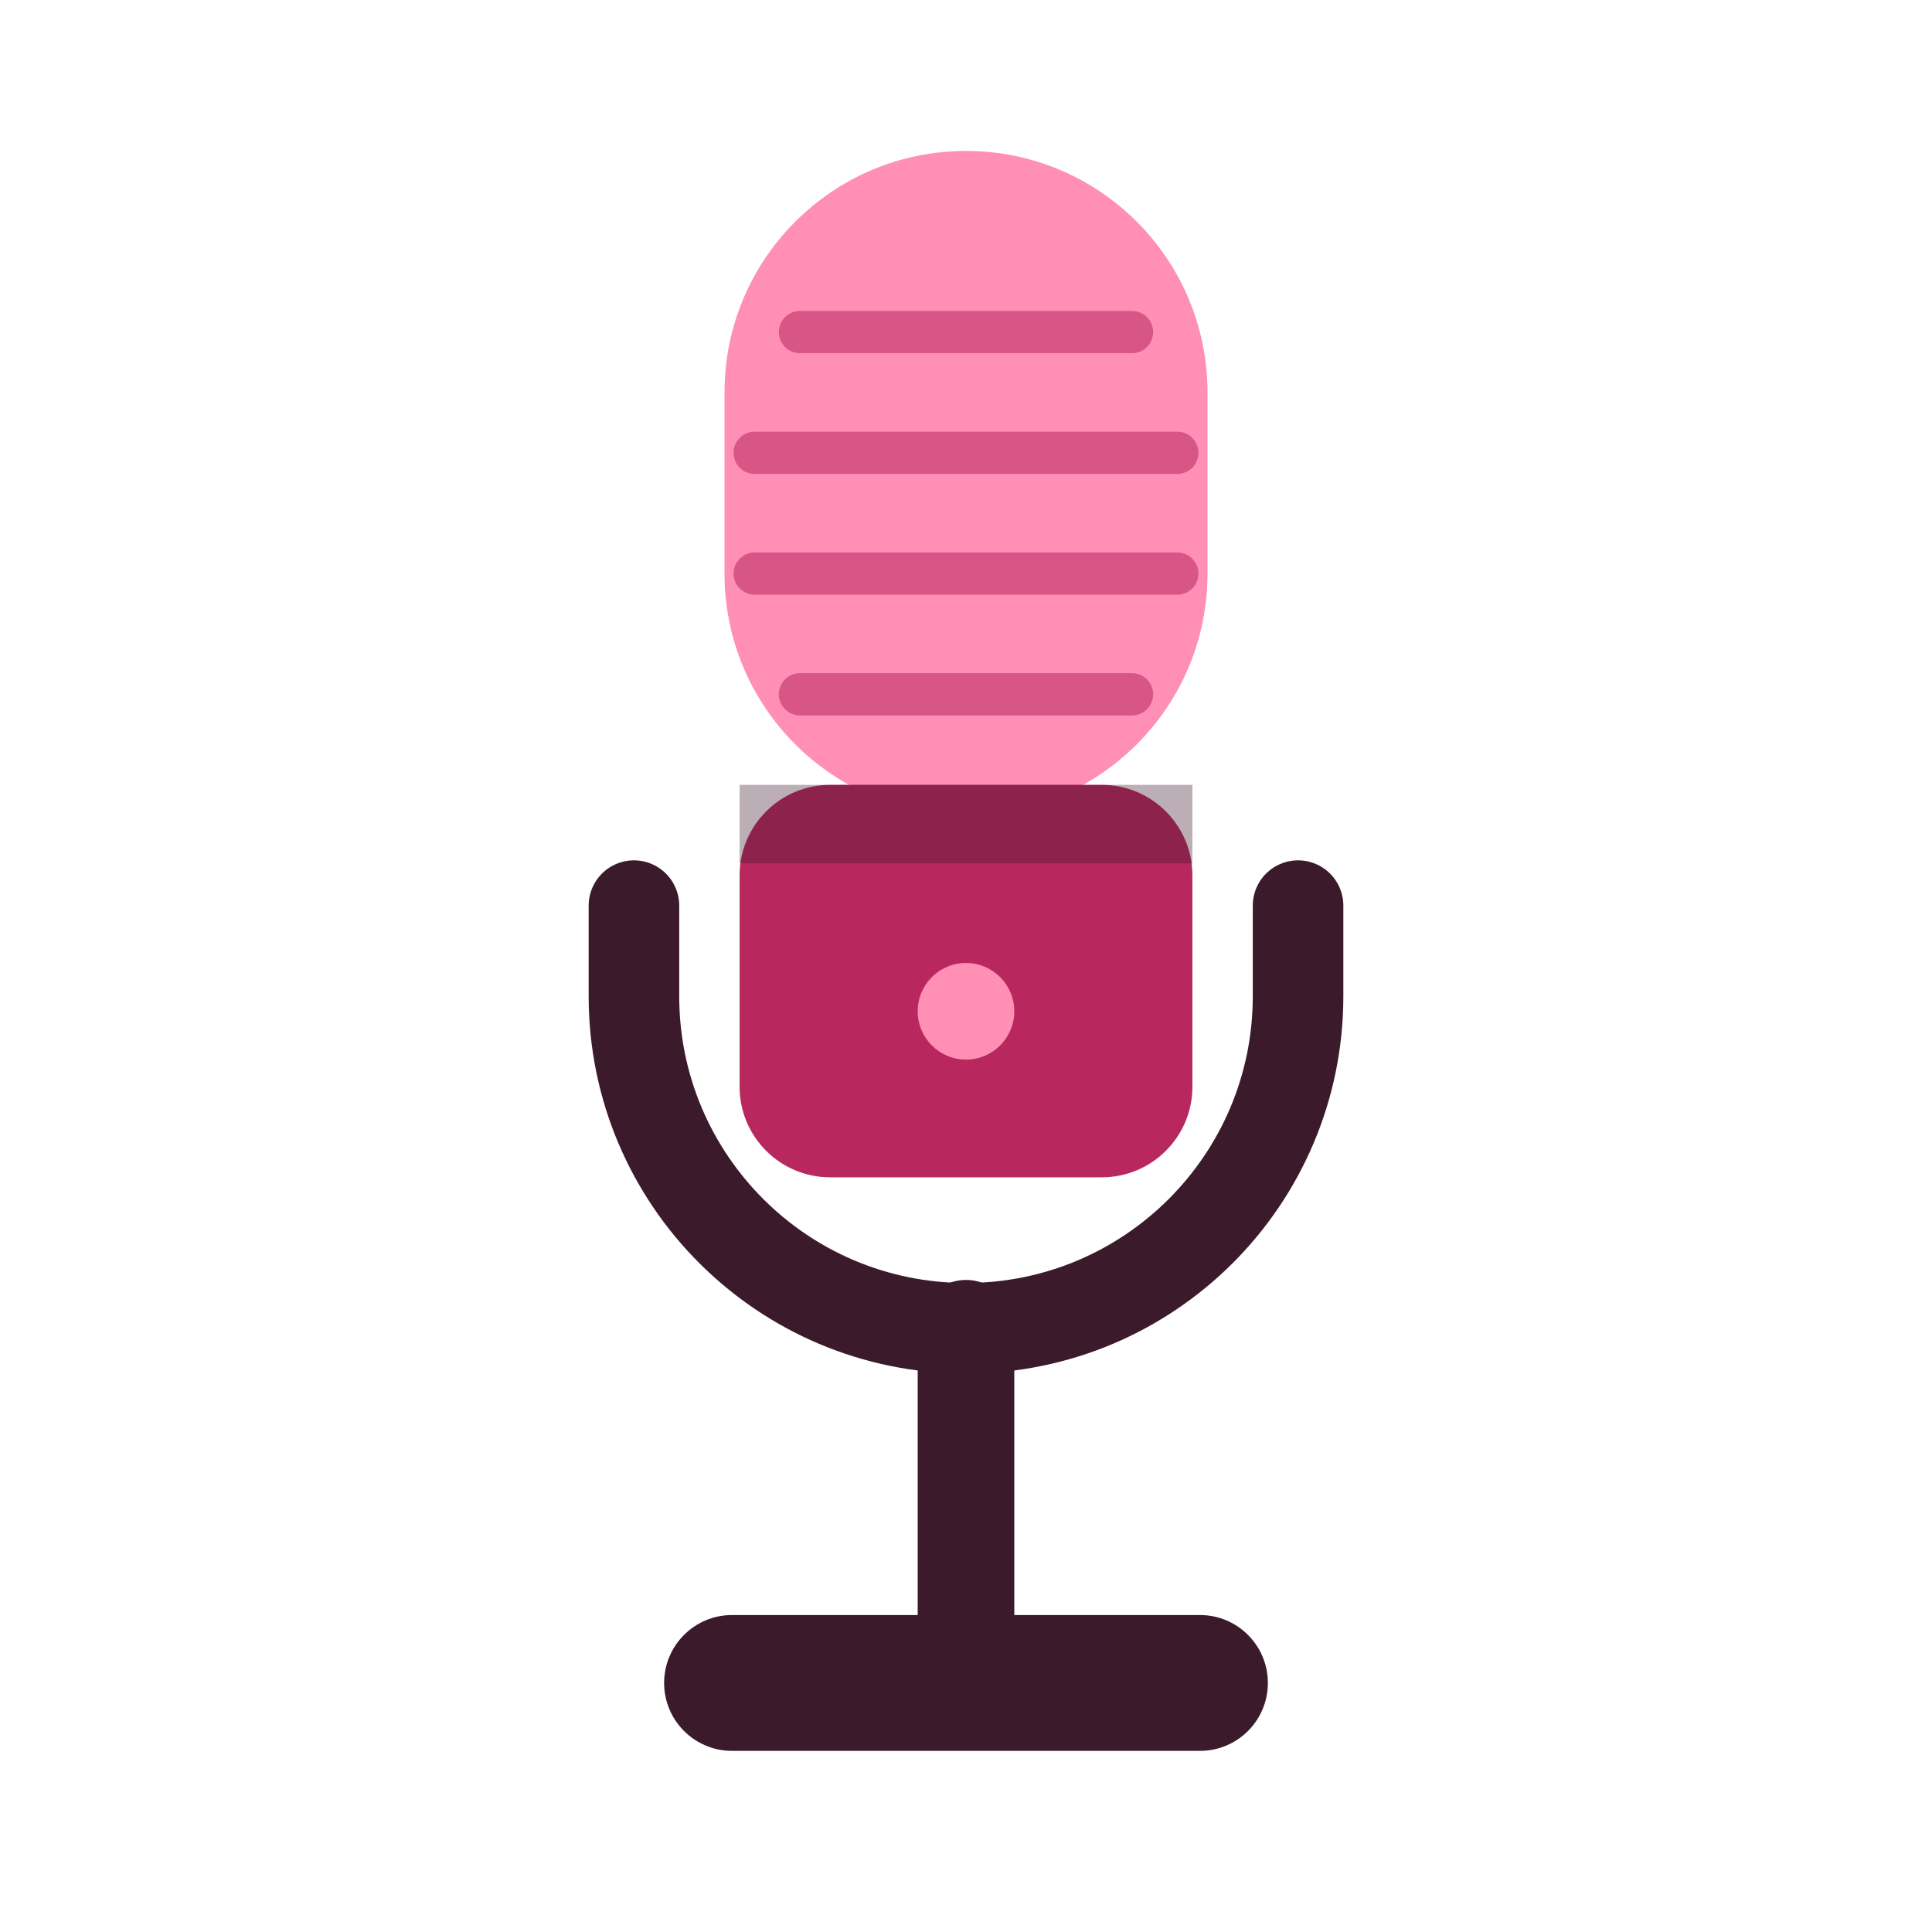
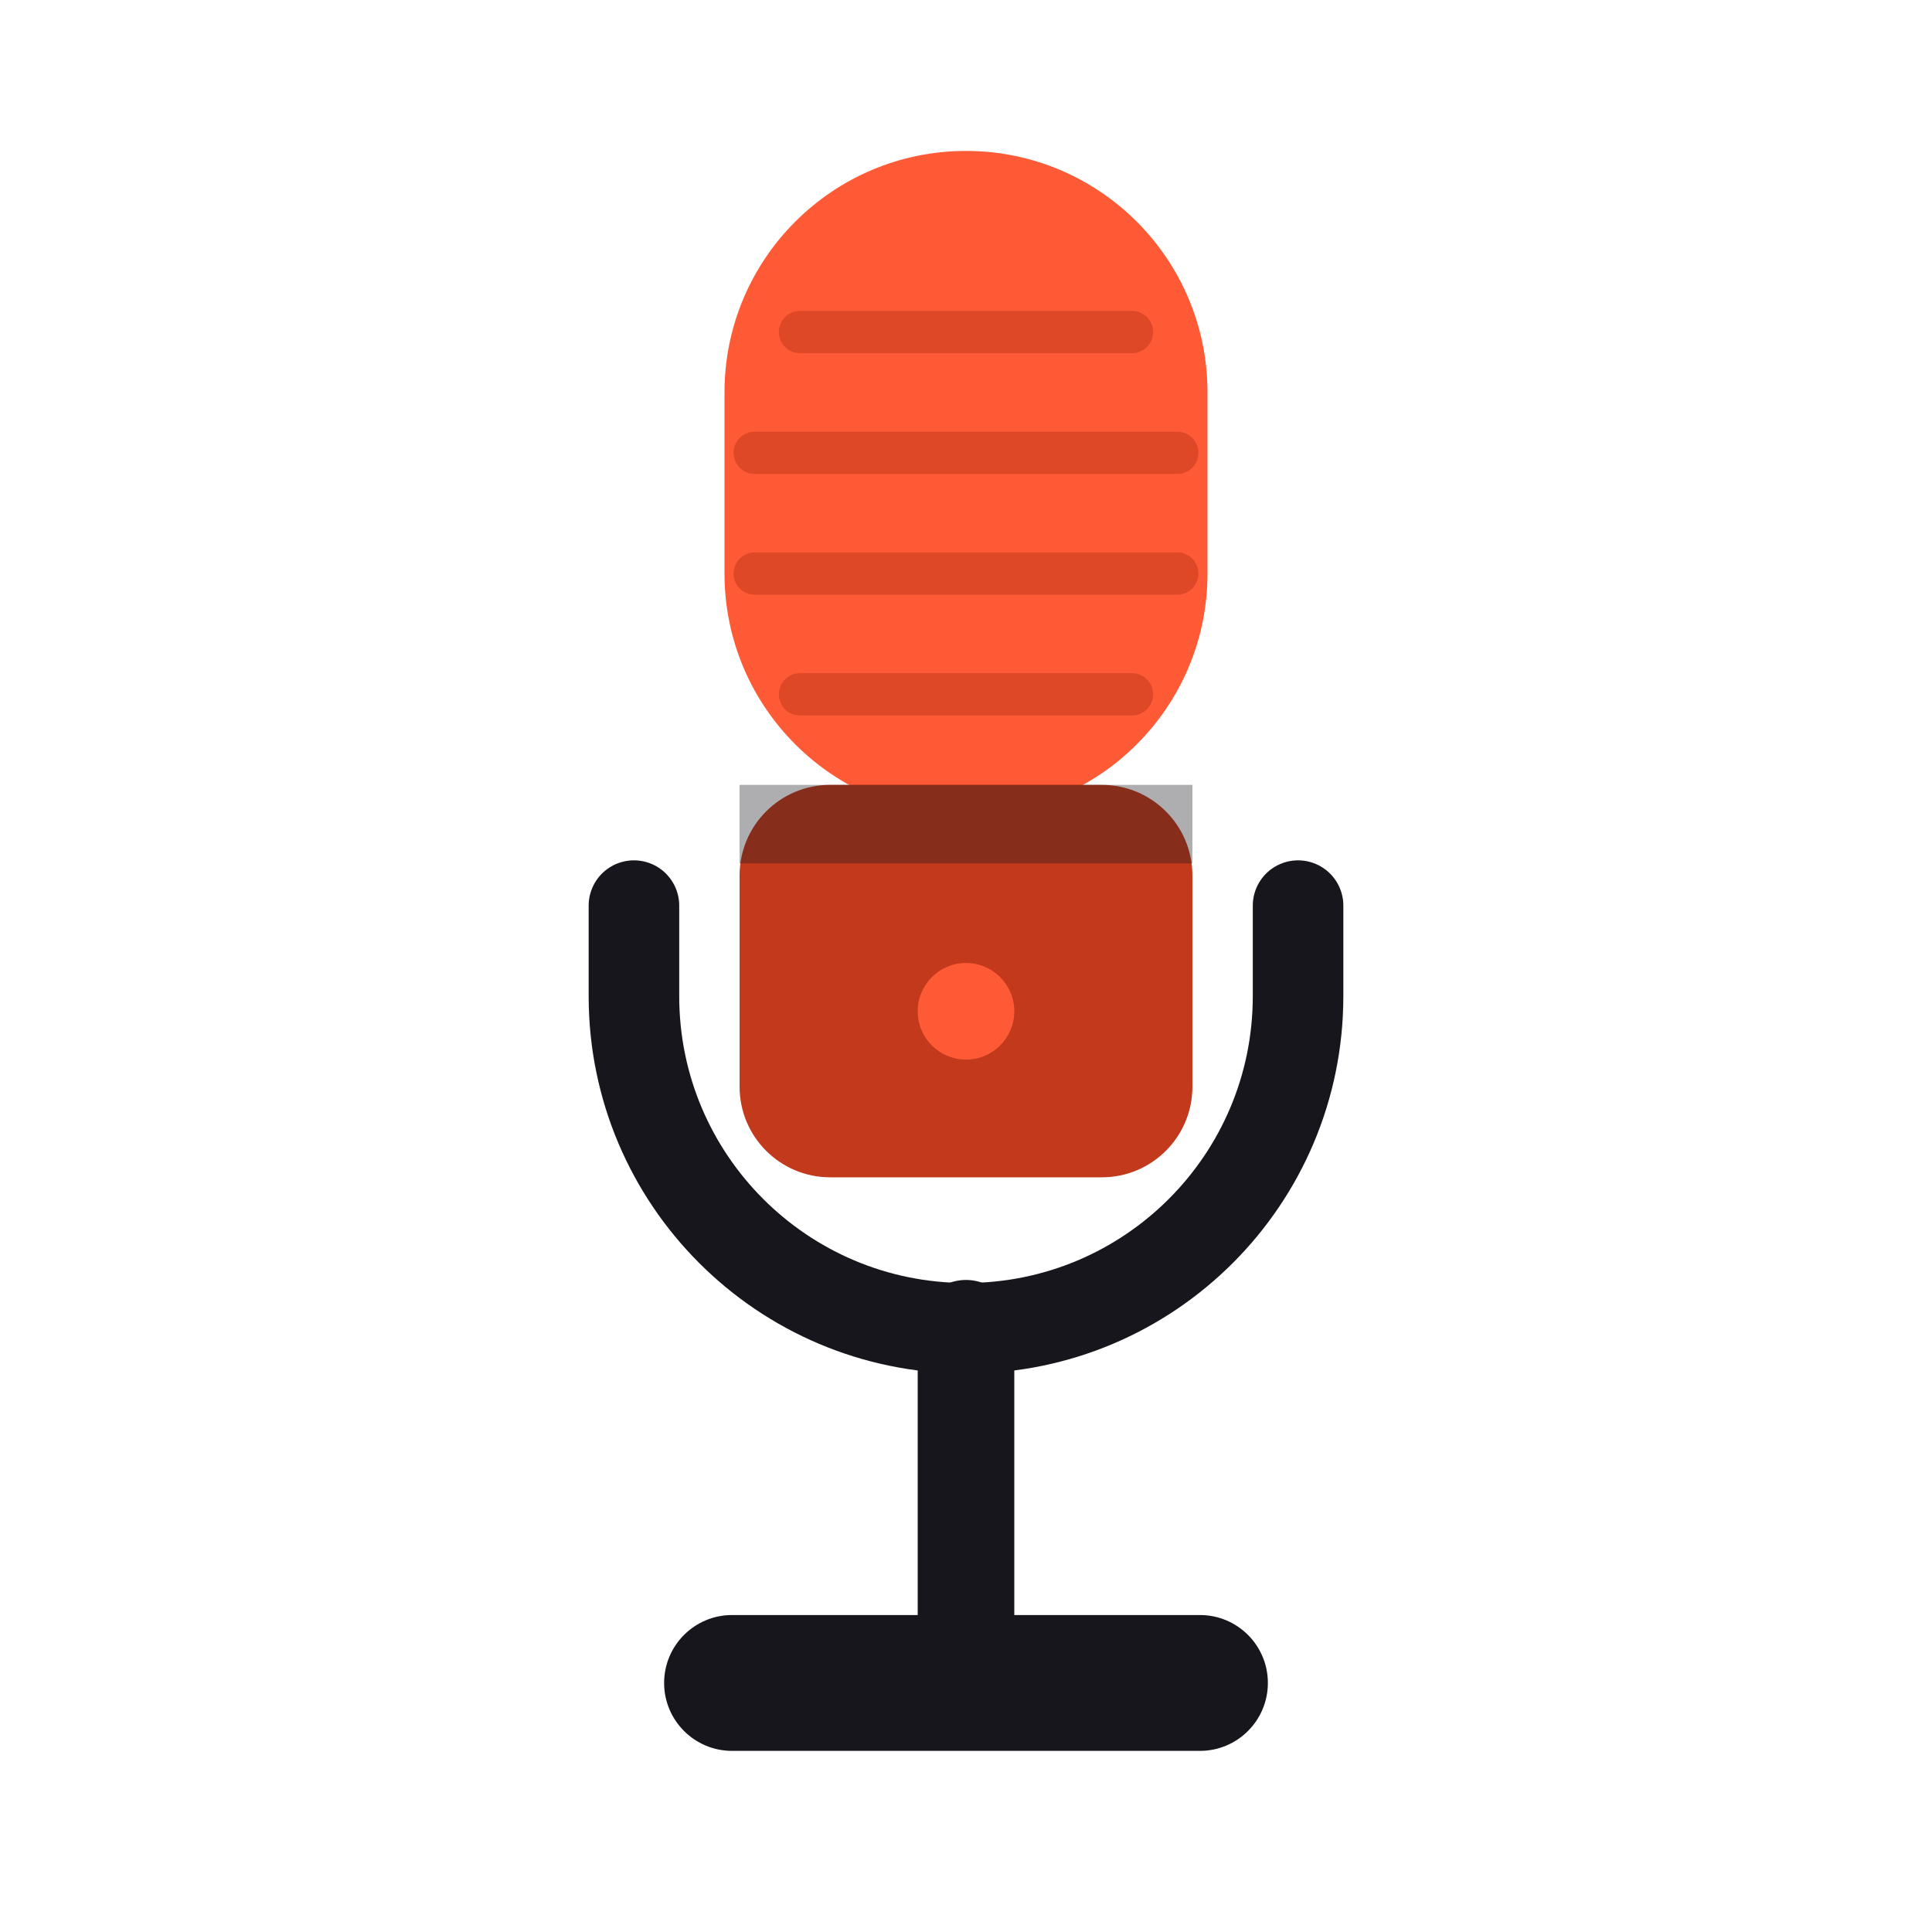
<svg xmlns="http://www.w3.org/2000/svg" viewBox="0 0 64 64">
-   <path d="M21 30v3a11 11 0 0 0 22 0v-3" fill="none" stroke="#3b1a2b" stroke-width="3" stroke-linecap="round" />
-   <path d="M32 44v10" stroke="#3b1a2b" stroke-width="3.2" stroke-linecap="round" />
-   <rect x="22" y="53.5" width="20" height="4.5" rx="2.25" fill="#3b1a2b" />
-   <rect x="24" y="5" width="16" height="22" rx="8" fill="#ff8fb5" />
-   <g stroke="#b8285f" stroke-width="1.4" stroke-linecap="round" opacity=".55">
+   <path d="M21 30v3a11 11 0 0 0 22 0v-3" fill="none" stroke="#17161c" stroke-width="3" stroke-linecap="round" />
+   <path d="M32 44v10" stroke="#17161c" stroke-width="3.2" stroke-linecap="round" />
+   <rect x="22" y="53.5" width="20" height="4.5" rx="2.25" fill="#17161c" />
+   <rect x="24" y="5" width="16" height="22" rx="8" fill="#ff5a36" />
+   <g stroke="#c2391b" stroke-width="1.4" stroke-linecap="round" opacity=".55">
    <path d="M26.5 11h11M25 15h14M25 19h14M26.5 23h11" />
  </g>
-   <rect x="24.5" y="26" width="15" height="13" rx="3" fill="#b8285f" />
-   <rect x="24.5" y="26" width="15" height="2.6" fill="#3b1a2b" opacity=".35" />
-   <circle cx="32" cy="33.5" r="1.6" fill="#ff8fb5" />
+   <rect x="24.5" y="26" width="15" height="13" rx="3" fill="#c2391b" />
+   <rect x="24.5" y="26" width="15" height="2.6" fill="#17161c" opacity=".35" />
+   <circle cx="32" cy="33.5" r="1.6" fill="#ff5a36" />
</svg>
